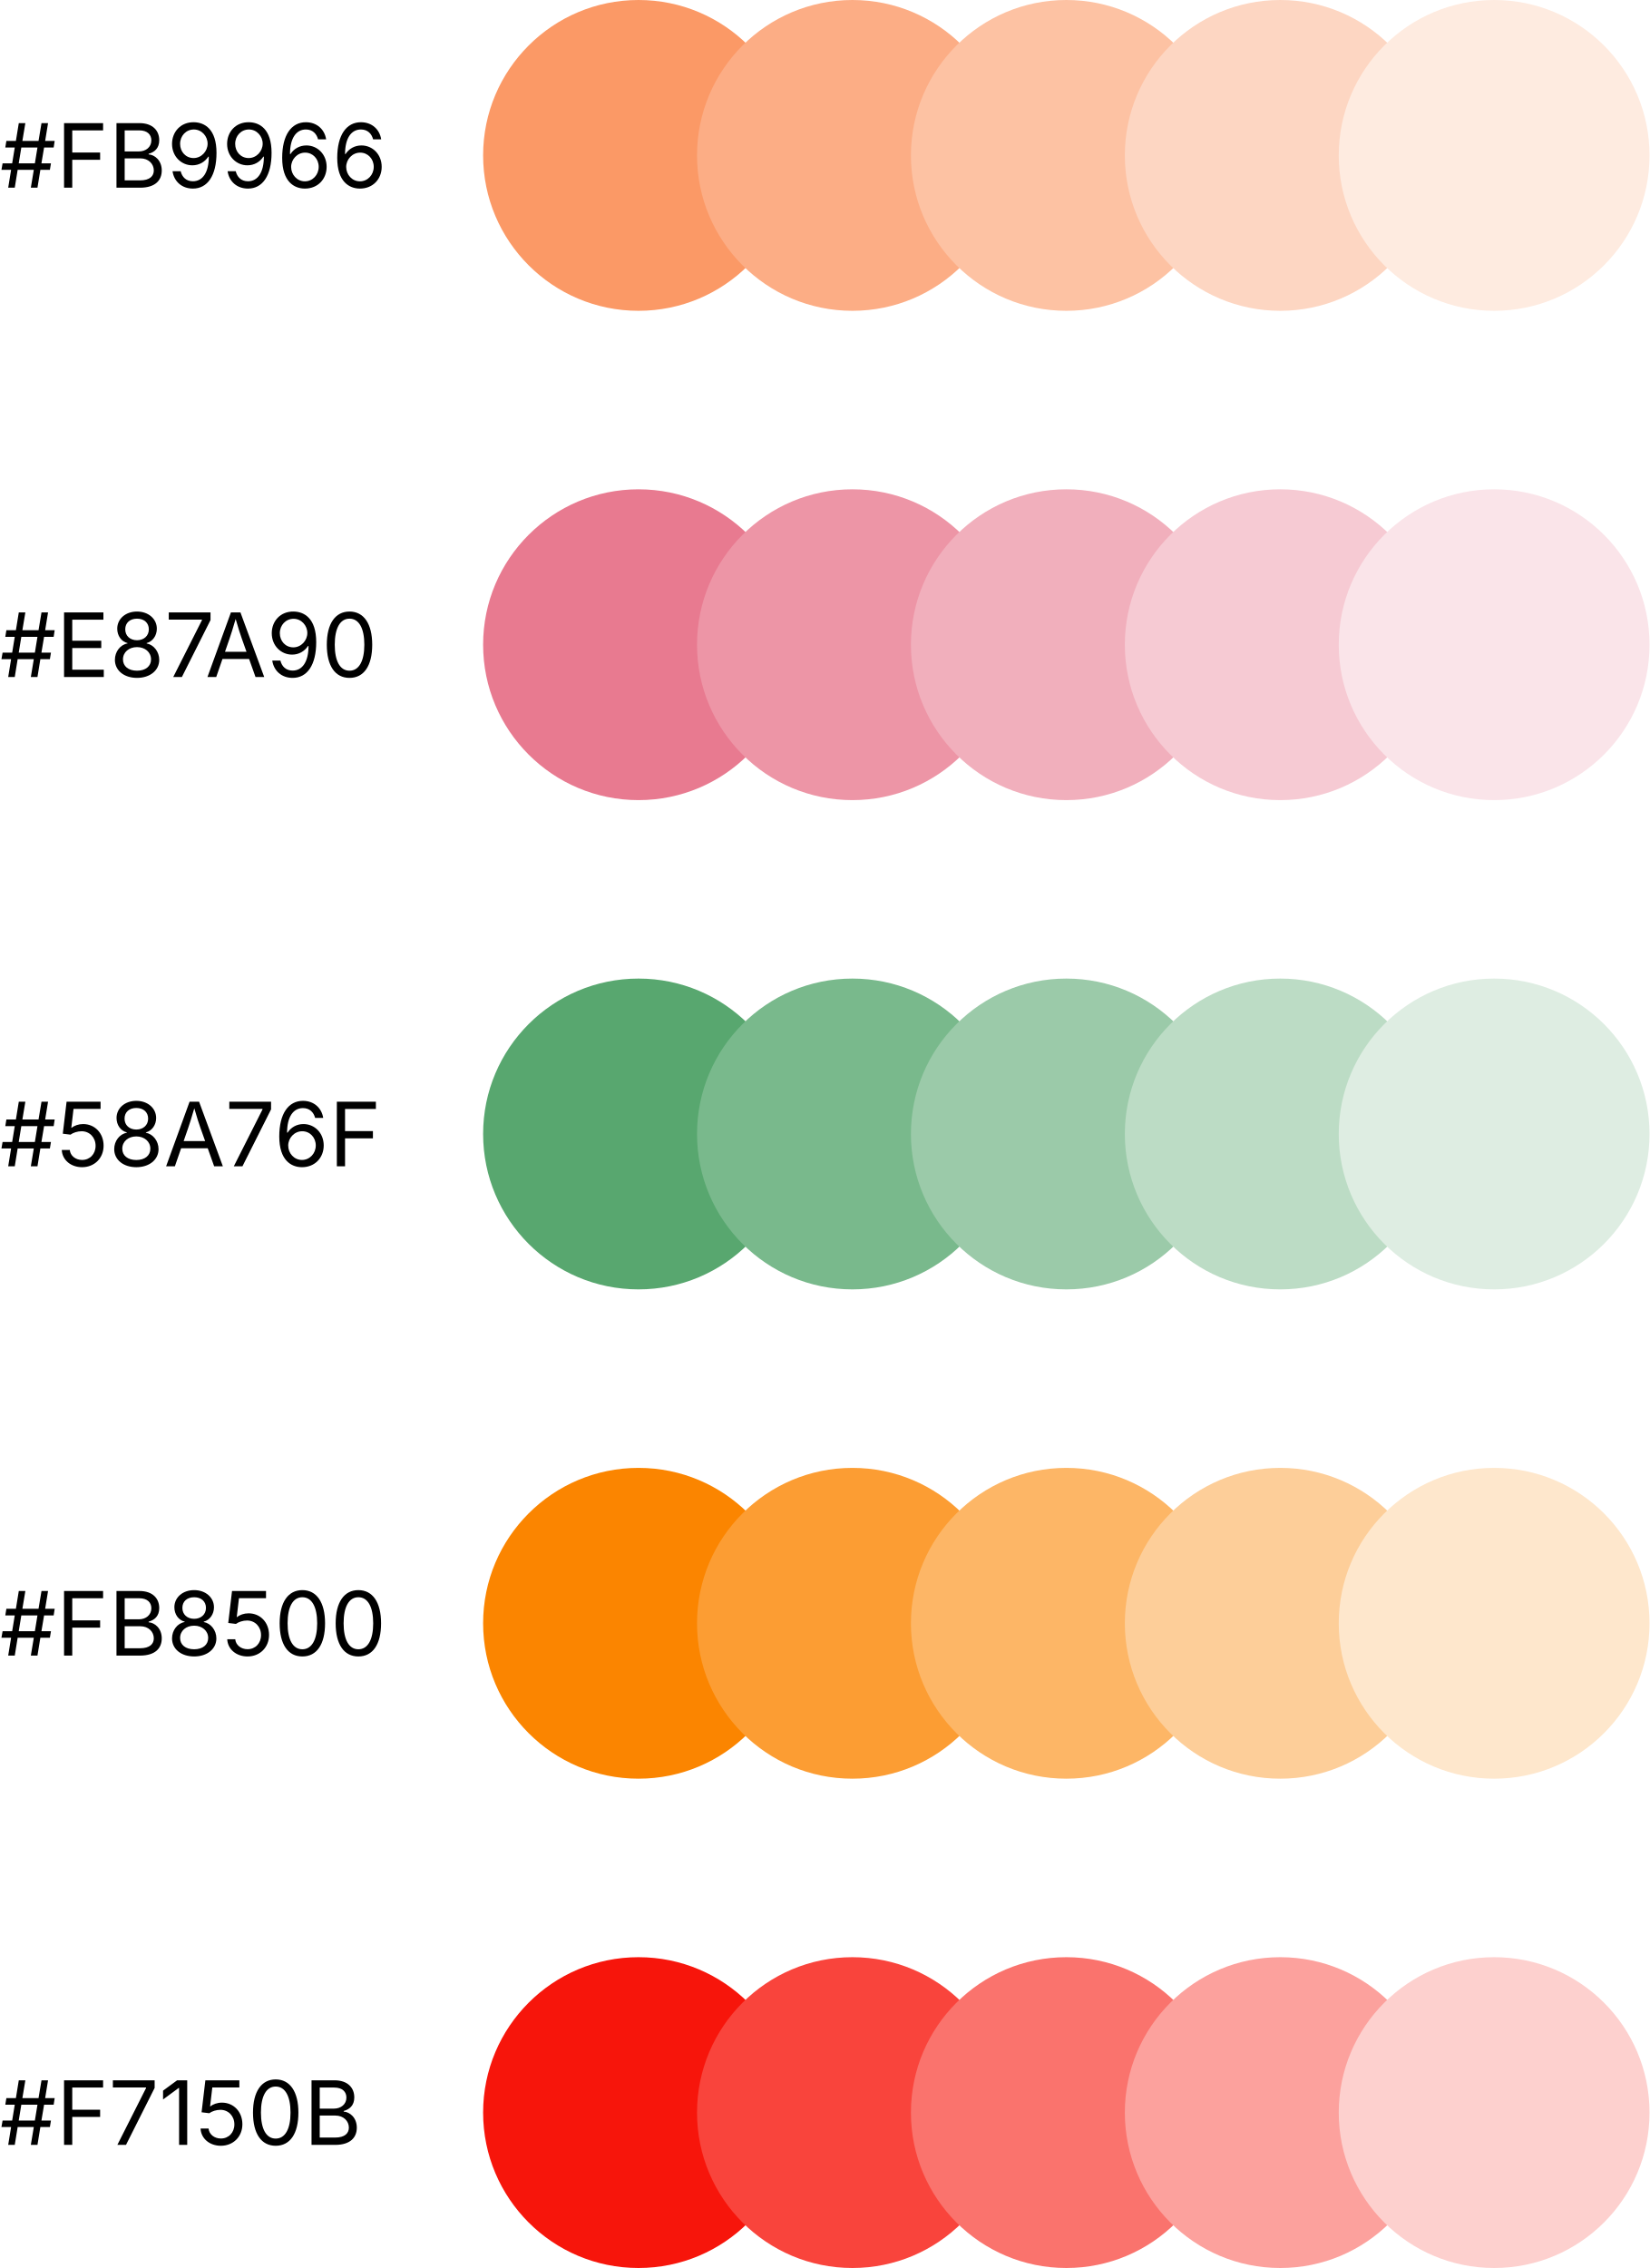
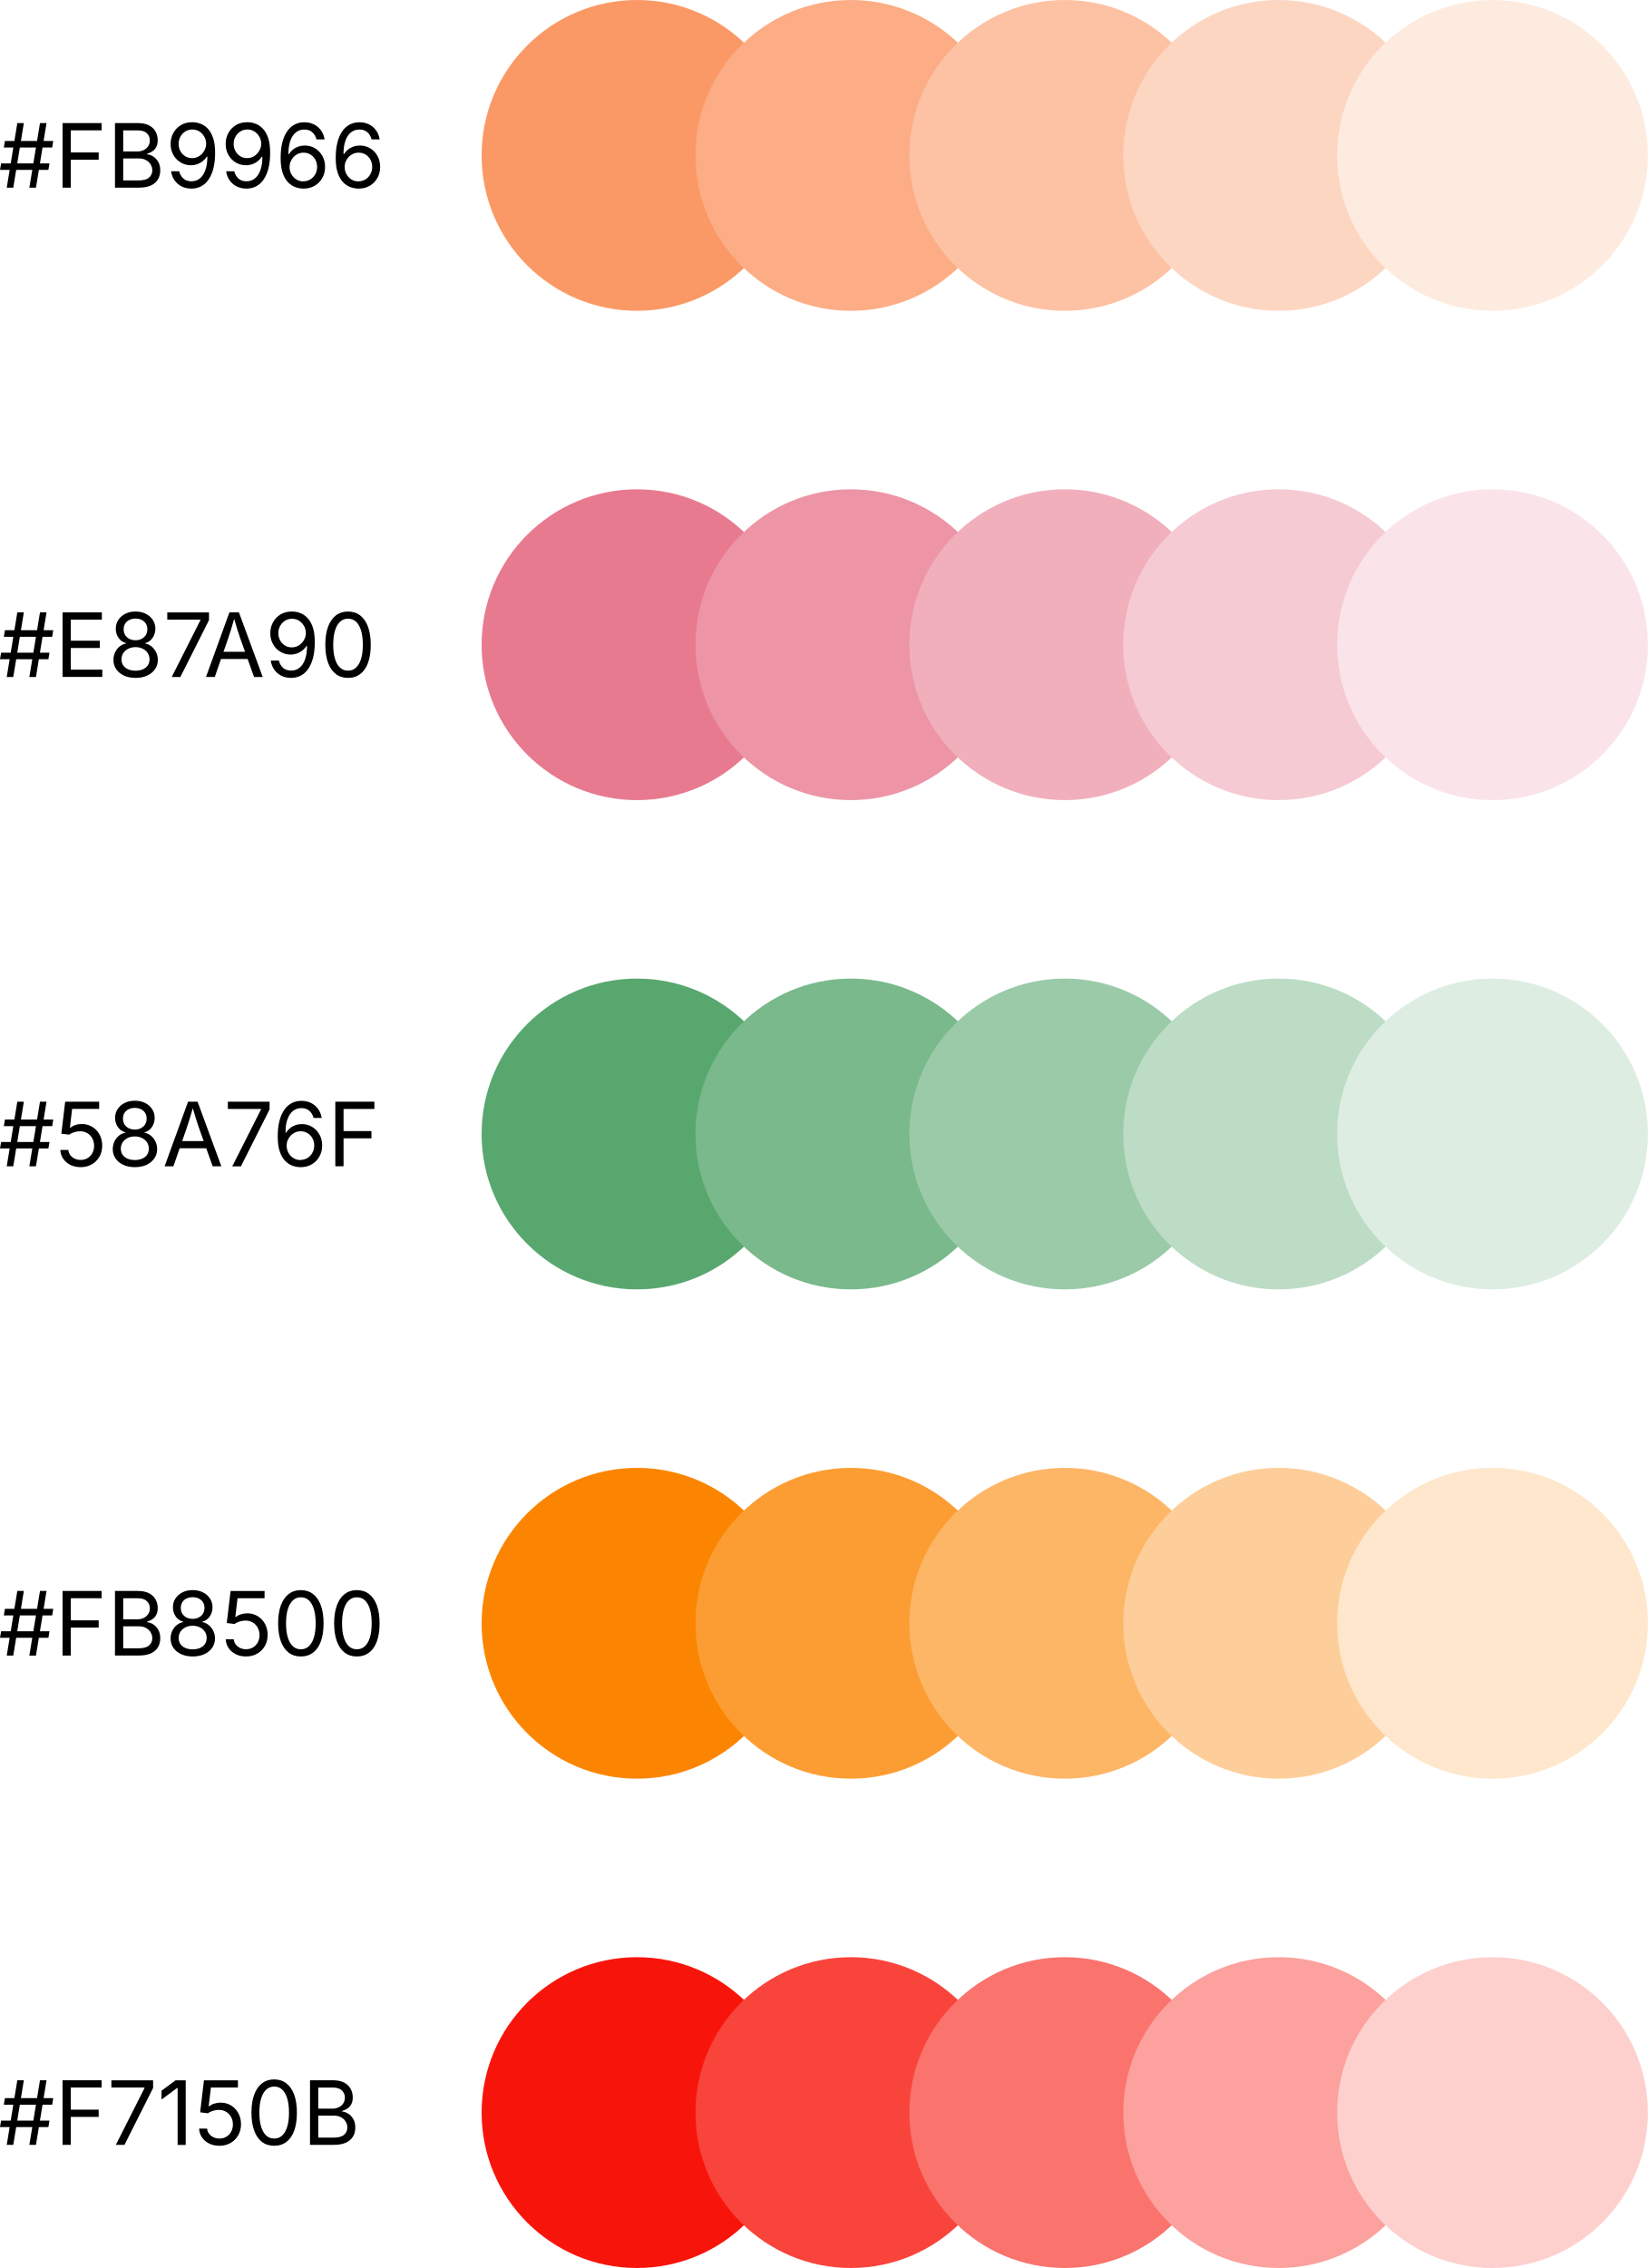
- <svg xmlns="http://www.w3.org/2000/svg" id="Layer_2" data-name="Layer 2" viewBox="0 0 408.7 561.87">
+ <svg xmlns="http://www.w3.org/2000/svg" id="Layer_2" data-name="Layer 2" viewBox="0 0 408.34 561.87">
  <defs>
    <style>
      .cls-1 {
        fill: #bcdcc5;
      }

      .cls-2 {
        fill: #fa736d;
      }

      .cls-3 {
        fill: #fca19d;
      }

      .cls-4 {
        fill: #58a76f;
      }

      .cls-5 {
        fill: #f9443c;
      }

      .cls-6 {
        fill: #fdc2a3;
      }

      .cls-7 {
        fill: #f1afbc;
      }

      .cls-8 {
        fill: #fc9d33;
      }

      .cls-9 {
-         font-family: Inter-Regular, Inter;
-         font-size: 22px;
-         font-variation-settings: 'opsz' 14, 'wght' 400;
+         fill: #79b98c;
      }

      .cls-10 {
-         fill: #79b98c;
+         fill: #e87a90;
      }

      .cls-11 {
-         fill: #e87a90;
+         fill: #fee7cc;
      }

      .cls-12 {
-         fill: #fee7cc;
+         fill: #9bcaa9;
      }

      .cls-13 {
-         fill: #9bcaa9;
+         fill: #fb9966;
      }

      .cls-14 {
-         fill: #fb9966;
+         fill: #fdd6c2;
      }

      .cls-15 {
-         fill: #fdd6c2;
+         fill: #f6cad3;
      }

      .cls-16 {
-         fill: #f6cad3;
+         fill: #ed95a6;
      }

      .cls-17 {
-         fill: #ed95a6;
+         fill: #fdd0ce;
      }

      .cls-18 {
-         fill: #fdd0ce;
+         fill: #fdce99;
      }

      .cls-19 {
-         fill: #fdce99;
+         fill: #f7150b;
      }

      .cls-20 {
-         fill: #f7150b;
+         fill: #deede2;
      }

      .cls-21 {
-         fill: #deede2;
+         fill: #fae4e9;
      }

      .cls-22 {
-         letter-spacing: -.11em;
+         fill: #fdb666;
      }

      .cls-23 {
-         letter-spacing: -.02em;
+         fill: #fcad85;
      }

      .cls-24 {
-         fill: #fae4e9;
+         fill: #feebe0;
      }

      .cls-25 {
-         fill: #fdb666;
-       }
- 
-       .cls-26 {
-         fill: #fcad85;
-       }
- 
-       .cls-27 {
-         fill: #feebe0;
-       }
- 
-       .cls-28 {
        fill: #fb8500;
      }
    </style>
  </defs>
  <g id="Color_Palette" data-name="Color Palette">
    <g>
-       <circle class="cls-14" cx="158.2" cy="38.5" r="38.5" />
-       <circle class="cls-26" cx="211.2" cy="38.5" r="38.5" />
-       <circle class="cls-6" cx="264.2" cy="38.5" r="38.5" />
-       <circle class="cls-15" cx="317.2" cy="38.5" r="38.5" />
-       <circle class="cls-27" cx="370.2" cy="38.5" r="38.5" />
+       <circle class="cls-13" cx="157.84" cy="38.5" r="38.5" />
+       <circle class="cls-23" cx="210.84" cy="38.5" r="38.5" />
+       <circle class="cls-6" cx="263.84" cy="38.5" r="38.5" />
+       <circle class="cls-14" cx="316.84" cy="38.5" r="38.5" />
+       <circle class="cls-24" cx="369.84" cy="38.5" r="38.5" />
    </g>
-     <text class="cls-9" transform="translate(0 46.5)">
-       <tspan x="0" y="0">#FB9966</tspan>
-     </text>
-     <circle class="cls-11" cx="158.2" cy="159.72" r="38.5" />
-     <circle class="cls-17" cx="211.2" cy="159.72" r="38.5" />
-     <circle class="cls-7" cx="264.2" cy="159.72" r="38.5" />
-     <circle class="cls-16" cx="317.2" cy="159.72" r="38.5" />
-     <circle class="cls-24" cx="370.2" cy="159.72" r="38.5" />
-     <text class="cls-9" transform="translate(0 167.72)">
-       <tspan x="0" y="0">#E8</tspan>
-       <tspan class="cls-22" x="40.77" y="0">7</tspan>
-       <tspan x="50.84" y="0">A90</tspan>
-     </text>
-     <circle class="cls-4" cx="158.2" cy="280.93" r="38.5" />
-     <circle class="cls-10" cx="211.2" cy="280.93" r="38.5" />
-     <circle class="cls-13" cx="264.2" cy="280.93" r="38.5" />
-     <circle class="cls-1" cx="317.2" cy="280.93" r="38.5" />
-     <circle class="cls-21" cx="370.2" cy="280.93" r="38.5" />
-     <text class="cls-9" transform="translate(0 288.94)">
-       <tspan x="0" y="0">#58A</tspan>
-       <tspan class="cls-23" x="55.77" y="0">7</tspan>
-       <tspan x="67.88" y="0">6F</tspan>
-     </text>
-     <circle class="cls-28" cx="158.2" cy="402.15" r="38.5" />
-     <circle class="cls-8" cx="211.2" cy="402.15" r="38.5" />
-     <circle class="cls-25" cx="264.2" cy="402.15" r="38.5" />
-     <circle class="cls-19" cx="317.2" cy="402.15" r="38.5" />
-     <circle class="cls-12" cx="370.2" cy="402.15" r="38.5" />
-     <text class="cls-9" transform="translate(0 410.15)">
-       <tspan x="0" y="0">#FB8500</tspan>
-     </text>
-     <circle class="cls-20" cx="158.2" cy="523.37" r="38.5" />
-     <circle class="cls-5" cx="211.2" cy="523.37" r="38.5" />
-     <circle class="cls-2" cx="264.2" cy="523.37" r="38.5" />
-     <circle class="cls-3" cx="317.2" cy="523.37" r="38.5" />
-     <circle class="cls-18" cx="370.2" cy="523.37" r="38.5" />
-     <text class="cls-9" transform="translate(0 531.37)">
-       <tspan x="0" y="0">#F7150B</tspan>
-     </text>
+     <g>
+       <path d="M0,42.09l.27-1.61h11.99l-.27,1.61H0ZM.95,36.55l.27-1.63h11.97l-.25,1.63H.95ZM1.67,46.5l2.62-16.01h1.62l-2.62,16.01h-1.62ZM7.27,46.5l2.64-16.01h1.62l-2.62,16.01h-1.64Z" />
+       <path d="M15.5,46.5v-16.01h9.68v1.8h-7.64v5.48h6.91v1.8h-6.91v6.92h-2.04Z" />
+       <path d="M28.49,46.5v-16.01h5.67c1.12,0,2.04.19,2.77.57.73.38,1.27.9,1.62,1.54.35.64.53,1.35.53,2.13,0,.69-.12,1.25-.37,1.7-.24.45-.56.8-.96,1.07s-.83.46-1.29.59v.15c.5.03,1,.2,1.5.52.5.32.91.76,1.25,1.34s.5,1.29.5,2.13-.18,1.53-.55,2.17c-.37.64-.95,1.16-1.73,1.53-.79.38-1.81.56-3.07.56h-5.85ZM30.53,37.52h3.52c.57,0,1.09-.11,1.56-.34.47-.23.83-.54,1.11-.96.27-.41.41-.89.41-1.44,0-.69-.24-1.28-.73-1.76s-1.24-.72-2.28-.72h-3.59v5.22ZM30.53,44.7h3.76c1.25,0,2.13-.24,2.66-.72s.79-1.07.79-1.76c0-.54-.14-1.03-.41-1.48-.27-.45-.66-.81-1.15-1.08-.5-.27-1.09-.41-1.78-.41h-3.87v5.46Z" />
+       <path d="M47.43,46.72c-.91,0-1.72-.18-2.43-.54s-1.29-.86-1.74-1.5-.74-1.39-.87-2.25h2.02c.16.71.5,1.3,1,1.77.5.47,1.17.71,2.02.71s1.52-.24,2.11-.72c.59-.48,1.04-1.17,1.36-2.08.32-.91.48-2.01.48-3.3h-.13c-.29.44-.63.81-1.03,1.13-.4.32-.85.57-1.34.74-.49.17-1.02.26-1.57.26-.92,0-1.76-.23-2.52-.68-.77-.45-1.38-1.08-1.83-1.88-.46-.8-.68-1.71-.68-2.73s.23-1.9.68-2.72c.45-.82,1.08-1.47,1.9-1.96.81-.48,1.77-.71,2.86-.69.66,0,1.32.13,1.98.38.66.25,1.26.65,1.8,1.22.54.57.98,1.34,1.31,2.31.33.97.49,2.2.49,3.67s-.13,2.67-.4,3.77-.66,2.02-1.17,2.78c-.51.76-1.12,1.33-1.85,1.72-.72.39-1.54.59-2.44.59ZM47.6,39.17c.49,0,.94-.1,1.36-.29.42-.19.79-.46,1.11-.79.31-.33.56-.71.74-1.14.18-.43.27-.88.27-1.35,0-.62-.15-1.19-.45-1.72-.3-.53-.7-.97-1.21-1.3-.51-.33-1.1-.5-1.76-.5s-1.22.16-1.73.48c-.51.32-.92.75-1.22,1.29-.3.54-.45,1.14-.45,1.8s.15,1.24.44,1.78c.29.53.69.96,1.19,1.27.5.32,1.07.47,1.72.47Z" />
+       <path d="M61.07,46.72c-.91,0-1.72-.18-2.43-.54s-1.29-.86-1.74-1.5-.74-1.39-.87-2.25h2.02c.16.71.5,1.3,1,1.77.5.47,1.17.71,2.02.71s1.52-.24,2.11-.72c.59-.48,1.04-1.17,1.36-2.08.32-.91.48-2.01.48-3.3h-.13c-.29.44-.63.81-1.03,1.13-.4.32-.85.57-1.34.74-.49.17-1.02.26-1.57.26-.92,0-1.76-.23-2.52-.68-.77-.45-1.38-1.08-1.83-1.88-.46-.8-.68-1.71-.68-2.73s.23-1.9.68-2.72c.45-.82,1.08-1.47,1.9-1.96.81-.48,1.77-.71,2.86-.69.66,0,1.32.13,1.98.38.66.25,1.26.65,1.8,1.22.54.57.98,1.34,1.31,2.31.33.97.49,2.2.49,3.67s-.13,2.67-.4,3.77-.66,2.02-1.17,2.78c-.51.76-1.12,1.33-1.85,1.72-.72.39-1.54.59-2.44.59ZM61.24,39.17c.49,0,.94-.1,1.36-.29.42-.19.79-.46,1.11-.79.31-.33.56-.71.74-1.14.18-.43.27-.88.27-1.35,0-.62-.15-1.19-.45-1.72-.3-.53-.7-.97-1.21-1.3-.51-.33-1.1-.5-1.76-.5s-1.22.16-1.73.48c-.51.32-.92.75-1.22,1.29-.3.54-.45,1.14-.45,1.8s.15,1.24.44,1.78c.29.53.69.96,1.19,1.27.5.32,1.07.47,1.72.47Z" />
+       <path d="M75.17,46.72c-.67,0-1.33-.12-2-.37s-1.27-.65-1.82-1.22-.99-1.35-1.32-2.33c-.33-.98-.49-2.21-.49-3.68s.13-2.66.4-3.75c.27-1.09.66-2.02,1.17-2.77.51-.76,1.13-1.33,1.85-1.72.72-.39,1.54-.59,2.45-.59s1.7.18,2.41.54,1.29.86,1.74,1.49.74,1.38.87,2.21h-2c-.18-.69-.52-1.27-1.02-1.74-.5-.47-1.17-.7-2-.7s-1.52.24-2.11.72-1.04,1.17-1.36,2.08c-.32.91-.47,2-.47,3.28h.13c.29-.44.63-.83,1.03-1.14.4-.32.85-.56,1.34-.73.49-.17,1.02-.25,1.57-.25.92,0,1.75.23,2.51.68.76.45,1.37,1.08,1.82,1.87.45.8.68,1.71.68,2.75s-.22,1.9-.67,2.71c-.44.81-1.07,1.46-1.88,1.95-.81.48-1.76.72-2.85.72ZM75.17,44.92c.64,0,1.22-.16,1.74-.48s.92-.75,1.22-1.29c.3-.54.45-1.14.45-1.81s-.15-1.24-.44-1.78c-.29-.53-.69-.96-1.2-1.27-.51-.32-1.08-.47-1.73-.47-.49,0-.94.09-1.36.28-.42.19-.79.45-1.1.79-.32.33-.56.71-.74,1.14-.18.43-.26.87-.26,1.34,0,.63.15,1.22.44,1.76.29.54.7.98,1.21,1.31.52.33,1.1.5,1.75.5Z" />
+       <path d="M88.82,46.72c-.67,0-1.33-.12-2-.37s-1.27-.65-1.82-1.22-.99-1.35-1.32-2.33c-.33-.98-.49-2.21-.49-3.68s.13-2.66.4-3.75c.27-1.09.66-2.02,1.17-2.77.51-.76,1.13-1.33,1.85-1.72.72-.39,1.54-.59,2.45-.59s1.7.18,2.41.54,1.29.86,1.74,1.49.74,1.38.87,2.21h-2c-.18-.69-.52-1.27-1.02-1.74-.5-.47-1.17-.7-2-.7s-1.52.24-2.11.72-1.04,1.17-1.36,2.08c-.32.91-.47,2-.47,3.28h.13c.29-.44.63-.83,1.03-1.14.4-.32.85-.56,1.34-.73.49-.17,1.02-.25,1.57-.25.92,0,1.75.23,2.51.68.76.45,1.37,1.08,1.82,1.87.45.8.68,1.71.68,2.75s-.22,1.9-.67,2.71c-.44.81-1.07,1.46-1.88,1.95-.81.48-1.76.72-2.85.72ZM88.82,44.92c.64,0,1.22-.16,1.74-.48s.92-.75,1.22-1.29c.3-.54.45-1.14.45-1.81s-.15-1.24-.44-1.78c-.29-.53-.69-.96-1.2-1.27-.51-.32-1.08-.47-1.73-.47-.49,0-.94.09-1.36.28-.42.19-.79.45-1.1.79-.32.33-.56.71-.74,1.14-.18.43-.26.87-.26,1.34,0,.63.15,1.22.44,1.76.29.54.7.98,1.21,1.31.52.33,1.1.5,1.75.5Z" />
+     </g>
+     <circle class="cls-10" cx="157.84" cy="159.72" r="38.5" />
+     <circle class="cls-16" cx="210.84" cy="159.72" r="38.5" />
+     <circle class="cls-7" cx="263.84" cy="159.72" r="38.5" />
+     <circle class="cls-15" cx="316.84" cy="159.72" r="38.5" />
+     <circle class="cls-21" cx="369.84" cy="159.72" r="38.5" />
+     <g>
+       <path d="M0,163.31l.27-1.61h11.99l-.27,1.61H0ZM.95,157.76l.27-1.63h11.97l-.25,1.63H.95ZM1.67,167.72l2.62-16.01h1.62l-2.62,16.01h-1.62ZM7.27,167.72l2.64-16.01h1.62l-2.62,16.01h-1.64Z" />
+       <path d="M15.5,167.72v-16.01h9.75v1.8h-7.71v5.22h7.19v1.8h-7.19v5.37h7.81v1.8h-9.85Z" />
+       <path d="M33.59,167.94c-1.08,0-2.04-.19-2.86-.57-.83-.38-1.47-.91-1.93-1.58s-.69-1.44-.69-2.31c0-.67.14-1.3.41-1.88.27-.58.64-1.06,1.12-1.44s1.01-.63,1.6-.74v-.09c-.78-.2-1.4-.63-1.86-1.3-.46-.67-.69-1.42-.69-2.27s.21-1.54.63-2.19c.42-.64,1-1.15,1.74-1.52.74-.37,1.58-.55,2.54-.55s1.78.18,2.51.55c.74.37,1.32.87,1.75,1.52.43.64.64,1.37.64,2.19s-.23,1.6-.69,2.27-1.07,1.1-1.83,1.3v.09c.58.11,1.11.35,1.58.74s.85.87,1.13,1.44c.28.58.42,1.2.42,1.88,0,.87-.23,1.64-.7,2.31-.47.67-1.12,1.2-1.94,1.58-.83.38-1.78.57-2.85.57ZM33.59,166.16c.71,0,1.32-.12,1.84-.35.52-.23.91-.56,1.2-.98.28-.42.42-.91.42-1.48,0-.59-.15-1.12-.45-1.57-.3-.45-.71-.81-1.24-1.07-.52-.26-1.11-.39-1.77-.39s-1.27.13-1.79.39c-.52.26-.93.62-1.24,1.07-.3.46-.45.98-.45,1.57s.14,1.06.42,1.48c.28.42.68.75,1.2.98.52.23,1.14.35,1.86.35ZM33.59,158.61c.57,0,1.07-.11,1.5-.34.44-.23.78-.54,1.04-.95.25-.41.38-.88.38-1.42s-.12-1-.37-1.4c-.24-.39-.59-.7-1.03-.92-.44-.22-.95-.33-1.53-.33s-1.1.11-1.54.33c-.44.22-.78.52-1.03.92-.24.39-.37.86-.37,1.4s.12,1.01.37,1.42.59.72,1.04.95c.44.22.95.34,1.53.34Z" />
+       <path d="M42.55,167.72l7.11-14.08v-.13h-8.21v-1.79h10.34v1.9l-7.1,14.1h-2.15Z" />
+       <path d="M51.04,167.72l5.81-16.01h2.36l5.89,16.01h-2.15l-3.39-9.5c-.21-.59-.45-1.32-.73-2.2-.28-.88-.61-2-1-3.36h.39c-.39,1.38-.72,2.51-1,3.4-.28.89-.52,1.61-.7,2.15l-3.3,9.5h-2.17ZM53.96,163.25v-1.78h8.22v1.78h-8.22Z" />
+       <path d="M72.13,167.94c-.91,0-1.72-.18-2.43-.54s-1.29-.86-1.74-1.5-.74-1.39-.87-2.25h2.02c.16.71.5,1.3,1,1.77.5.47,1.17.71,2.02.71s1.52-.24,2.11-.72c.59-.48,1.04-1.17,1.36-2.08.32-.91.48-2.01.48-3.3h-.13c-.29.44-.63.81-1.03,1.13-.4.32-.85.57-1.34.74-.49.17-1.02.26-1.57.26-.92,0-1.76-.23-2.52-.68-.77-.45-1.38-1.08-1.83-1.88-.46-.8-.68-1.71-.68-2.73s.23-1.9.68-2.72c.45-.82,1.08-1.47,1.9-1.96.81-.48,1.77-.71,2.86-.69.66,0,1.32.13,1.98.38.66.25,1.26.65,1.8,1.22.54.57.98,1.34,1.31,2.31.33.97.49,2.2.49,3.67s-.13,2.67-.4,3.77-.66,2.02-1.17,2.78c-.51.76-1.12,1.33-1.85,1.72-.72.39-1.54.59-2.44.59ZM72.31,160.38c.49,0,.94-.1,1.36-.29.42-.19.79-.46,1.11-.79.31-.33.56-.71.74-1.14.18-.43.27-.88.27-1.35,0-.62-.15-1.19-.45-1.72-.3-.53-.7-.97-1.21-1.3-.51-.33-1.1-.5-1.76-.5s-1.22.16-1.73.48c-.51.32-.92.75-1.22,1.29-.3.54-.45,1.14-.45,1.8s.15,1.24.44,1.78c.29.53.69.96,1.19,1.27.5.32,1.07.47,1.72.47Z" />
+       <path d="M86.24,167.94c-1.19,0-2.2-.32-3.04-.97s-1.48-1.58-1.92-2.8c-.44-1.22-.67-2.7-.67-4.44s.22-3.21.67-4.44c.45-1.22,1.09-2.16,1.93-2.81s1.85-.98,3.03-.98,2.19.33,3.03.98c.84.65,1.48,1.59,1.93,2.81.44,1.22.67,2.7.67,4.44s-.22,3.21-.66,4.44-1.08,2.16-1.92,2.8-1.85.97-3.05.97ZM86.24,166.15c.78,0,1.44-.25,1.99-.76.54-.51.96-1.24,1.25-2.2.29-.96.43-2.11.43-3.46s-.14-2.52-.43-3.49c-.29-.96-.7-1.7-1.25-2.21-.54-.51-1.21-.76-1.99-.76s-1.44.26-1.99.77c-.54.51-.96,1.25-1.25,2.21-.29.96-.43,2.12-.43,3.48s.14,2.51.43,3.46c.29.96.7,1.69,1.25,2.2.54.51,1.21.76,1.99.76Z" />
+     </g>
+     <circle class="cls-4" cx="157.84" cy="280.93" r="38.5" />
+     <circle class="cls-9" cx="210.84" cy="280.93" r="38.5" />
+     <circle class="cls-12" cx="263.84" cy="280.93" r="38.5" />
+     <circle class="cls-1" cx="316.84" cy="280.93" r="38.5" />
+     <circle class="cls-20" cx="369.84" cy="280.93" r="38.5" />
+     <g>
+       <path d="M0,284.52l.27-1.61h11.99l-.27,1.61H0ZM.95,278.98l.27-1.63h11.97l-.25,1.63H.95ZM1.67,288.94l2.62-16.01h1.62l-2.62,16.01h-1.62ZM7.27,288.94l2.64-16.01h1.62l-2.62,16.01h-1.64Z" />
+       <path d="M19.97,289.15c-.94,0-1.78-.19-2.52-.55-.75-.37-1.34-.88-1.78-1.52-.44-.64-.68-1.37-.72-2.19h1.98c.04.47.2.89.48,1.27.28.37.64.66,1.09.88.45.21.94.32,1.48.32.64,0,1.22-.15,1.72-.45s.9-.71,1.19-1.25c.29-.53.43-1.13.43-1.8s-.15-1.3-.45-1.85c-.3-.54-.71-.97-1.23-1.28-.52-.31-1.12-.47-1.79-.47-.49,0-1,.08-1.5.24-.51.16-.92.36-1.24.6l-1.91-.24.95-7.93h8.42v1.79h-6.7l-.55,4.67h.09c.33-.27.74-.5,1.25-.67.5-.18,1.03-.26,1.58-.26.73,0,1.41.13,2.02.4.62.26,1.16.64,1.62,1.12.46.48.81,1.05,1.07,1.7.25.65.38,1.37.38,2.14,0,1.02-.23,1.94-.69,2.74-.46.8-1.09,1.44-1.9,1.9-.8.46-1.72.69-2.75.69Z" />
+       <path d="M33.42,289.15c-1.08,0-2.04-.19-2.86-.57-.83-.38-1.47-.91-1.93-1.59-.46-.67-.69-1.44-.69-2.31,0-.67.14-1.3.41-1.88.27-.58.64-1.06,1.12-1.45s1.01-.63,1.6-.74v-.09c-.78-.2-1.4-.63-1.86-1.3-.46-.67-.69-1.42-.69-2.27s.21-1.54.63-2.19c.42-.64,1-1.15,1.74-1.52.74-.37,1.58-.55,2.54-.55s1.78.18,2.51.55c.74.37,1.32.87,1.75,1.52.43.64.64,1.37.64,2.19s-.23,1.6-.69,2.27-1.07,1.1-1.83,1.3v.09c.58.11,1.11.35,1.58.74s.85.87,1.13,1.45.42,1.2.42,1.88c0,.87-.23,1.64-.7,2.31-.47.67-1.12,1.2-1.94,1.59-.83.38-1.78.57-2.85.57ZM33.42,287.38c.71,0,1.32-.12,1.84-.35.52-.23.91-.56,1.2-.98.28-.42.42-.91.42-1.48,0-.6-.15-1.12-.45-1.57s-.71-.81-1.24-1.07c-.52-.26-1.11-.39-1.77-.39s-1.27.13-1.79.39c-.52.26-.93.62-1.24,1.07s-.45.98-.45,1.57c0,.56.14,1.06.42,1.48.28.42.68.74,1.2.98.52.23,1.14.35,1.86.35ZM33.42,279.83c.57,0,1.07-.11,1.5-.34.44-.23.78-.54,1.04-.95.25-.41.38-.88.38-1.42s-.12-1-.37-1.4c-.24-.39-.59-.7-1.03-.92-.44-.22-.95-.33-1.53-.33s-1.1.11-1.54.33c-.44.22-.78.52-1.03.92-.24.39-.37.86-.37,1.4s.12,1.01.37,1.42.59.72,1.04.95c.44.22.95.34,1.53.34Z" />
+       <path d="M40.79,288.94l5.81-16.01h2.36l5.89,16.01h-2.15l-3.39-9.5c-.21-.59-.45-1.32-.73-2.2-.28-.88-.61-2-1-3.36h.39c-.39,1.38-.72,2.51-1,3.4-.28.89-.52,1.61-.7,2.15l-3.3,9.5h-2.17ZM43.71,284.47v-1.78h8.22v1.78h-8.22Z" />
+       <path d="M57.56,288.94l7.11-14.08v-.13h-8.21v-1.79h10.34v1.9l-7.1,14.11h-2.15Z" />
+       <path d="M74.45,289.15c-.67,0-1.33-.12-2-.37-.67-.24-1.27-.65-1.82-1.22-.55-.57-.99-1.35-1.32-2.33-.33-.98-.49-2.21-.49-3.68s.13-2.66.4-3.75c.27-1.09.66-2.02,1.17-2.77.51-.76,1.13-1.33,1.85-1.72.72-.39,1.54-.59,2.45-.59s1.7.18,2.41.54c.71.36,1.29.86,1.74,1.49.45.64.74,1.38.87,2.21h-2c-.18-.69-.52-1.27-1.02-1.74-.5-.46-1.17-.7-2-.7s-1.52.24-2.11.72c-.59.48-1.04,1.17-1.36,2.08-.32.9-.47,2-.47,3.28h.13c.29-.45.63-.83,1.03-1.14.4-.32.85-.56,1.34-.73s1.02-.25,1.57-.25c.92,0,1.75.22,2.51.68.76.45,1.37,1.08,1.82,1.88.45.8.68,1.71.68,2.74s-.22,1.9-.67,2.71c-.44.81-1.07,1.46-1.88,1.95-.81.48-1.76.72-2.85.72ZM74.45,287.36c.64,0,1.22-.16,1.74-.48s.92-.75,1.22-1.29.45-1.14.45-1.81-.15-1.24-.44-1.78-.69-.96-1.2-1.27c-.51-.31-1.08-.47-1.73-.47-.49,0-.94.1-1.36.29s-.79.45-1.1.79c-.32.33-.56.71-.74,1.14-.18.43-.26.87-.26,1.34,0,.63.15,1.22.44,1.76.29.54.7.98,1.21,1.31.52.33,1.1.5,1.75.5Z" />
+       <path d="M83.09,288.94v-16.01h9.68v1.8h-7.64v5.48h6.91v1.8h-6.91v6.92h-2.04Z" />
+     </g>
+     <circle class="cls-25" cx="157.84" cy="402.15" r="38.5" />
+     <circle class="cls-8" cx="210.84" cy="402.15" r="38.5" />
+     <circle class="cls-22" cx="263.84" cy="402.15" r="38.5" />
+     <circle class="cls-18" cx="316.84" cy="402.15" r="38.5" />
+     <circle class="cls-11" cx="369.84" cy="402.15" r="38.5" />
+     <g>
+       <path d="M0,405.74l.27-1.61h11.99l-.27,1.61H0ZM.95,400.2l.27-1.63h11.97l-.25,1.63H.95ZM1.67,410.15l2.62-16.01h1.62l-2.62,16.01h-1.62ZM7.27,410.15l2.64-16.01h1.62l-2.62,16.01h-1.64Z" />
+       <path d="M15.5,410.15v-16.01h9.68v1.8h-7.64v5.48h6.91v1.8h-6.91v6.92h-2.04Z" />
+       <path d="M28.49,410.15v-16.01h5.67c1.12,0,2.04.19,2.77.57.73.38,1.27.9,1.62,1.54.35.64.53,1.35.53,2.13,0,.69-.12,1.25-.37,1.7-.24.45-.56.8-.96,1.07s-.83.46-1.29.59v.15c.5.03,1,.2,1.5.52.5.32.91.76,1.25,1.34s.5,1.29.5,2.13-.18,1.53-.55,2.17c-.37.64-.95,1.16-1.73,1.53-.79.38-1.81.56-3.07.56h-5.85ZM30.53,401.17h3.52c.57,0,1.09-.11,1.56-.34.47-.23.83-.54,1.11-.96.27-.41.41-.89.41-1.44,0-.69-.24-1.28-.73-1.76s-1.24-.72-2.28-.72h-3.59v5.22ZM30.53,408.35h3.76c1.25,0,2.13-.24,2.66-.72s.79-1.07.79-1.76c0-.54-.14-1.03-.41-1.48-.27-.45-.66-.81-1.15-1.08-.5-.27-1.09-.41-1.78-.41h-3.87v5.46Z" />
+       <path d="M47.75,410.37c-1.08,0-2.04-.19-2.86-.57-.83-.38-1.47-.91-1.93-1.58s-.69-1.44-.69-2.31c0-.67.14-1.3.41-1.88.27-.58.64-1.06,1.12-1.44s1.01-.63,1.6-.74v-.09c-.78-.2-1.4-.63-1.86-1.3-.46-.67-.69-1.42-.69-2.27s.21-1.54.63-2.19c.42-.64,1-1.15,1.74-1.52.74-.37,1.58-.55,2.54-.55s1.78.18,2.51.55c.74.37,1.32.87,1.75,1.52.43.64.64,1.37.64,2.19s-.23,1.6-.69,2.27-1.07,1.1-1.83,1.3v.09c.58.11,1.11.35,1.58.74s.85.87,1.13,1.44c.28.58.42,1.2.42,1.88,0,.87-.23,1.64-.7,2.31-.47.67-1.12,1.2-1.94,1.58-.83.38-1.78.57-2.85.57ZM47.75,408.6c.71,0,1.32-.12,1.84-.35.52-.23.91-.56,1.2-.98.28-.42.42-.91.42-1.48,0-.59-.15-1.12-.45-1.57-.3-.45-.71-.81-1.24-1.07-.52-.26-1.11-.39-1.77-.39s-1.27.13-1.79.39c-.52.26-.93.62-1.24,1.07-.3.46-.45.98-.45,1.57s.14,1.06.42,1.48c.28.42.68.75,1.2.98.52.23,1.14.35,1.86.35ZM47.75,401.05c.57,0,1.07-.11,1.5-.34.44-.23.78-.54,1.04-.95.25-.41.38-.88.38-1.42s-.12-1-.37-1.4c-.24-.39-.59-.7-1.03-.92-.44-.22-.95-.33-1.53-.33s-1.1.11-1.54.33c-.44.22-.78.52-1.03.92-.24.39-.37.86-.37,1.4s.12,1.01.37,1.42.59.72,1.04.95c.44.22.95.34,1.53.34Z" />
+       <path d="M60.96,410.37c-.94,0-1.78-.18-2.52-.55-.75-.37-1.34-.87-1.78-1.52-.44-.64-.68-1.37-.72-2.19h1.98c.04.47.2.9.48,1.27s.64.66,1.09.88c.45.21.94.32,1.48.32.64,0,1.22-.15,1.72-.45s.9-.72,1.19-1.25c.29-.53.43-1.13.43-1.8s-.15-1.3-.45-1.85-.71-.97-1.23-1.28c-.52-.31-1.12-.47-1.79-.47-.49,0-1,.08-1.5.24-.51.16-.92.36-1.24.6l-1.91-.24.95-7.93h8.42v1.79h-6.7l-.55,4.67h.09c.33-.27.74-.5,1.25-.67.5-.17,1.03-.26,1.58-.26.73,0,1.41.13,2.02.4.62.26,1.16.64,1.62,1.12.46.48.81,1.05,1.07,1.7.25.65.38,1.36.38,2.14,0,1.02-.23,1.94-.69,2.74s-1.09,1.43-1.9,1.9c-.8.46-1.72.69-2.75.69Z" />
+       <path d="M74.55,410.37c-1.19,0-2.2-.32-3.04-.97s-1.48-1.58-1.92-2.8c-.44-1.22-.67-2.7-.67-4.44s.22-3.21.67-4.44c.45-1.22,1.09-2.16,1.93-2.81s1.85-.98,3.03-.98,2.19.33,3.03.98c.84.65,1.48,1.59,1.93,2.81.44,1.22.67,2.7.67,4.44s-.22,3.21-.66,4.44-1.08,2.16-1.92,2.8-1.85.97-3.05.97ZM74.55,408.59c.78,0,1.44-.25,1.99-.76.54-.51.96-1.24,1.25-2.2.29-.96.43-2.11.43-3.46s-.14-2.52-.43-3.49c-.29-.96-.7-1.7-1.25-2.21-.54-.51-1.21-.76-1.99-.76s-1.44.26-1.99.77c-.54.51-.96,1.25-1.25,2.21-.29.96-.43,2.12-.43,3.48s.14,2.51.43,3.46c.29.96.7,1.69,1.25,2.2.54.51,1.21.76,1.99.76Z" />
+       <path d="M88.43,410.37c-1.19,0-2.2-.32-3.04-.97s-1.48-1.58-1.92-2.8c-.44-1.22-.67-2.7-.67-4.44s.22-3.21.67-4.44c.45-1.22,1.09-2.16,1.93-2.81s1.85-.98,3.03-.98,2.19.33,3.03.98c.84.65,1.48,1.59,1.93,2.81.44,1.22.67,2.7.67,4.44s-.22,3.21-.66,4.44-1.08,2.16-1.92,2.8-1.85.97-3.05.97ZM88.43,408.59c.78,0,1.44-.25,1.99-.76.54-.51.96-1.24,1.25-2.2.29-.96.43-2.11.43-3.46s-.14-2.52-.43-3.49c-.29-.96-.7-1.7-1.25-2.21-.54-.51-1.21-.76-1.99-.76s-1.44.26-1.99.77c-.54.51-.96,1.25-1.25,2.21-.29.96-.43,2.12-.43,3.48s.14,2.51.43,3.46c.29.96.7,1.69,1.25,2.2.54.51,1.21.76,1.99.76Z" />
+     </g>
+     <circle class="cls-19" cx="157.84" cy="523.37" r="38.5" />
+     <circle class="cls-5" cx="210.84" cy="523.37" r="38.5" />
+     <circle class="cls-2" cx="263.84" cy="523.37" r="38.5" />
+     <circle class="cls-3" cx="316.84" cy="523.37" r="38.5" />
+     <circle class="cls-17" cx="369.84" cy="523.37" r="38.5" />
+     <g>
+       <path d="M0,526.96l.27-1.61h11.99l-.27,1.61H0ZM.95,521.41l.27-1.63h11.97l-.25,1.63H.95ZM1.67,531.37l2.62-16.01h1.62l-2.62,16.01h-1.62ZM7.27,531.37l2.64-16.01h1.62l-2.62,16.01h-1.64Z" />
+       <path d="M15.5,531.37v-16.01h9.68v1.8h-7.64v5.48h6.91v1.8h-6.91v6.92h-2.04Z" />
+       <path d="M28.7,531.37l7.11-14.08v-.13h-8.21v-1.79h10.34v1.9l-7.1,14.1h-2.15Z" />
+       <path d="M46.02,515.37v16.01h-2.01v-14.12h-.11l-3.87,2.87v-2.19l3.48-2.57h2.5Z" />
+       <path d="M54.36,531.59c-.94,0-1.78-.18-2.52-.55-.75-.37-1.34-.87-1.78-1.52-.44-.64-.68-1.37-.72-2.19h1.98c.04.47.2.9.48,1.27s.64.66,1.09.88c.45.21.94.32,1.48.32.64,0,1.22-.15,1.72-.45s.9-.72,1.19-1.25c.29-.53.43-1.13.43-1.8s-.15-1.3-.45-1.85-.71-.97-1.23-1.28c-.52-.31-1.12-.47-1.79-.47-.49,0-1,.08-1.5.24-.51.16-.92.36-1.24.6l-1.91-.24.95-7.93h8.42v1.79h-6.7l-.55,4.67h.09c.33-.27.74-.5,1.25-.67.5-.17,1.03-.26,1.58-.26.73,0,1.41.13,2.02.4.62.26,1.16.64,1.62,1.12.46.48.81,1.05,1.07,1.7.25.65.38,1.36.38,2.14,0,1.02-.23,1.94-.69,2.74s-1.09,1.43-1.9,1.9c-.8.46-1.72.69-2.75.69Z" />
+       <path d="M67.94,531.59c-1.19,0-2.2-.32-3.04-.97s-1.48-1.58-1.92-2.8c-.44-1.22-.67-2.7-.67-4.44s.22-3.21.67-4.44c.45-1.22,1.09-2.16,1.93-2.81s1.85-.98,3.03-.98,2.19.33,3.03.98c.84.65,1.48,1.59,1.93,2.81.44,1.22.67,2.7.67,4.44s-.22,3.21-.66,4.44-1.08,2.16-1.92,2.8-1.85.97-3.05.97ZM67.94,529.8c.78,0,1.44-.25,1.99-.76.54-.51.96-1.24,1.25-2.2.29-.96.43-2.11.43-3.46s-.14-2.52-.43-3.49c-.29-.96-.7-1.7-1.25-2.21-.54-.51-1.21-.76-1.99-.76s-1.44.26-1.99.77c-.54.51-.96,1.25-1.25,2.21-.29.96-.43,2.12-.43,3.48s.14,2.51.43,3.46c.29.96.7,1.69,1.25,2.2.54.51,1.21.76,1.99.76Z" />
+       <path d="M76.82,531.37v-16.01h5.67c1.12,0,2.04.19,2.77.57.73.38,1.27.9,1.62,1.54.35.64.53,1.35.53,2.13,0,.69-.12,1.25-.37,1.7-.24.45-.56.8-.96,1.07s-.83.46-1.29.59v.15c.5.03,1,.2,1.5.52.5.32.91.76,1.25,1.34s.5,1.29.5,2.13-.18,1.53-.55,2.17c-.37.64-.95,1.16-1.73,1.53-.79.38-1.81.56-3.07.56h-5.85ZM78.86,522.39h3.52c.57,0,1.09-.11,1.56-.34.47-.23.83-.54,1.11-.96.27-.41.41-.89.41-1.44,0-.69-.24-1.28-.73-1.76s-1.24-.72-2.28-.72h-3.59v5.22ZM78.86,529.57h3.76c1.25,0,2.13-.24,2.66-.72s.79-1.07.79-1.76c0-.54-.14-1.03-.41-1.48-.27-.45-.66-.81-1.15-1.08-.5-.27-1.09-.41-1.78-.41h-3.87v5.46Z" />
+     </g>
  </g>
</svg>
